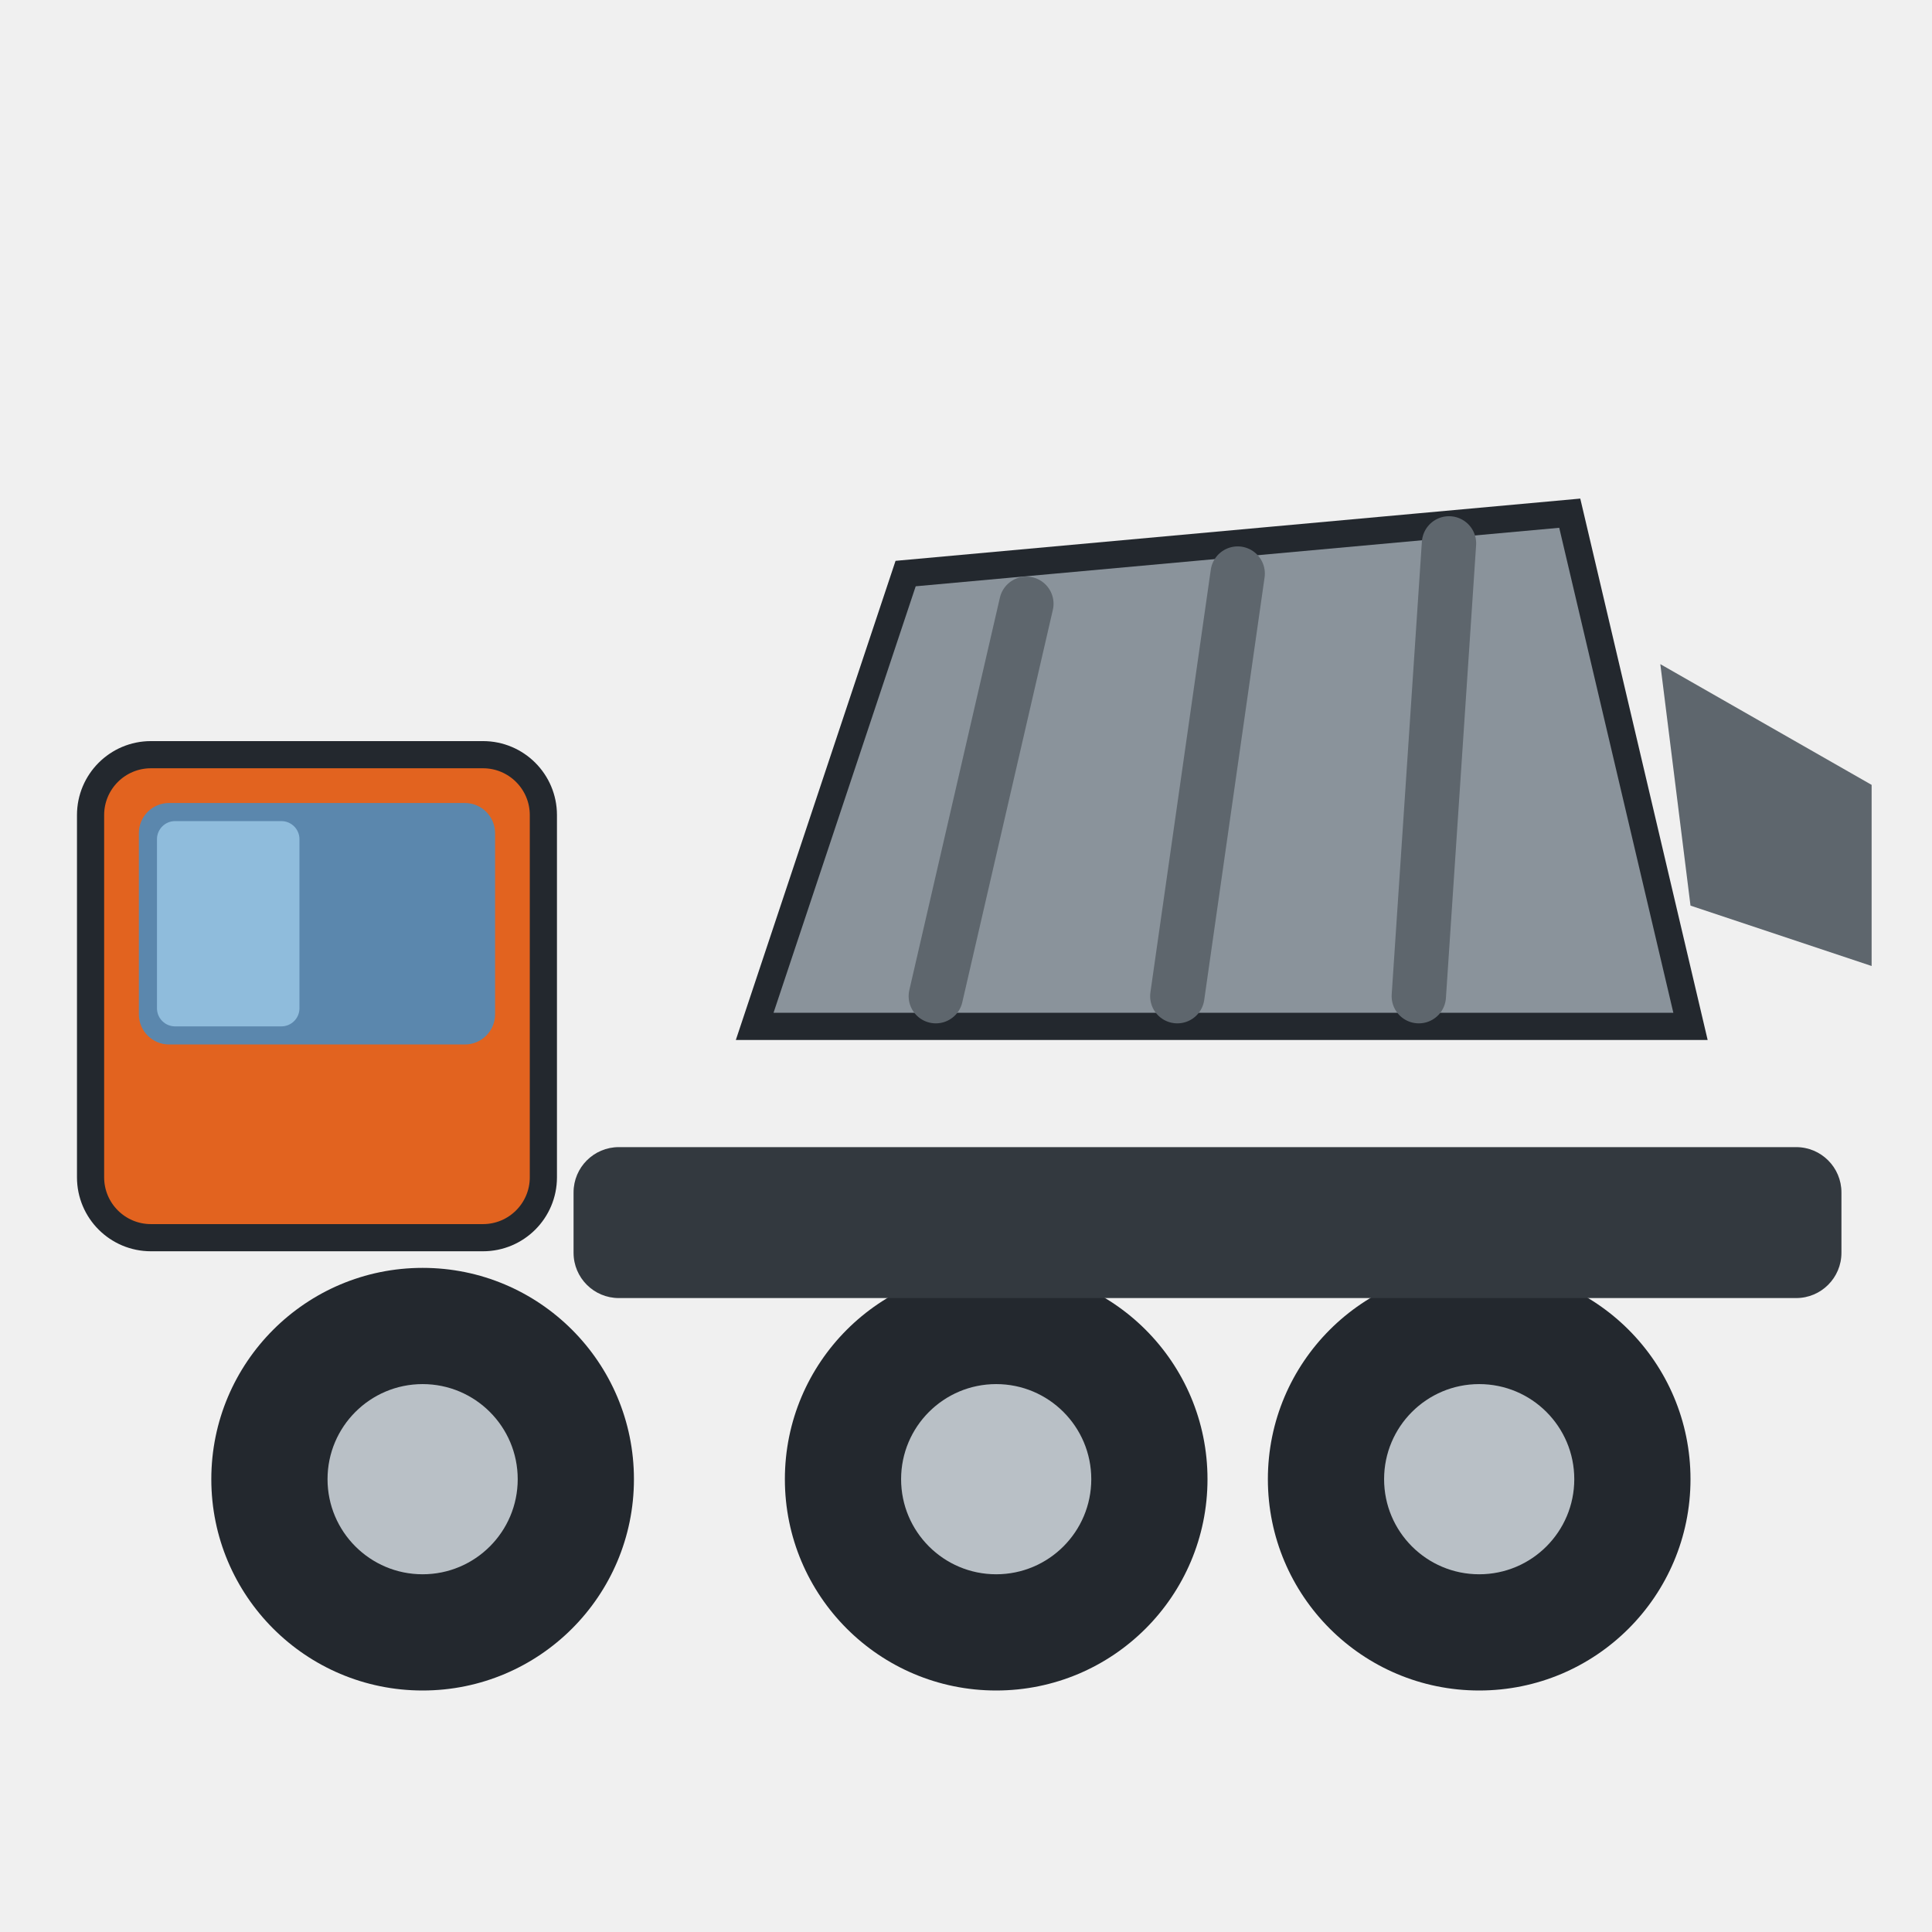
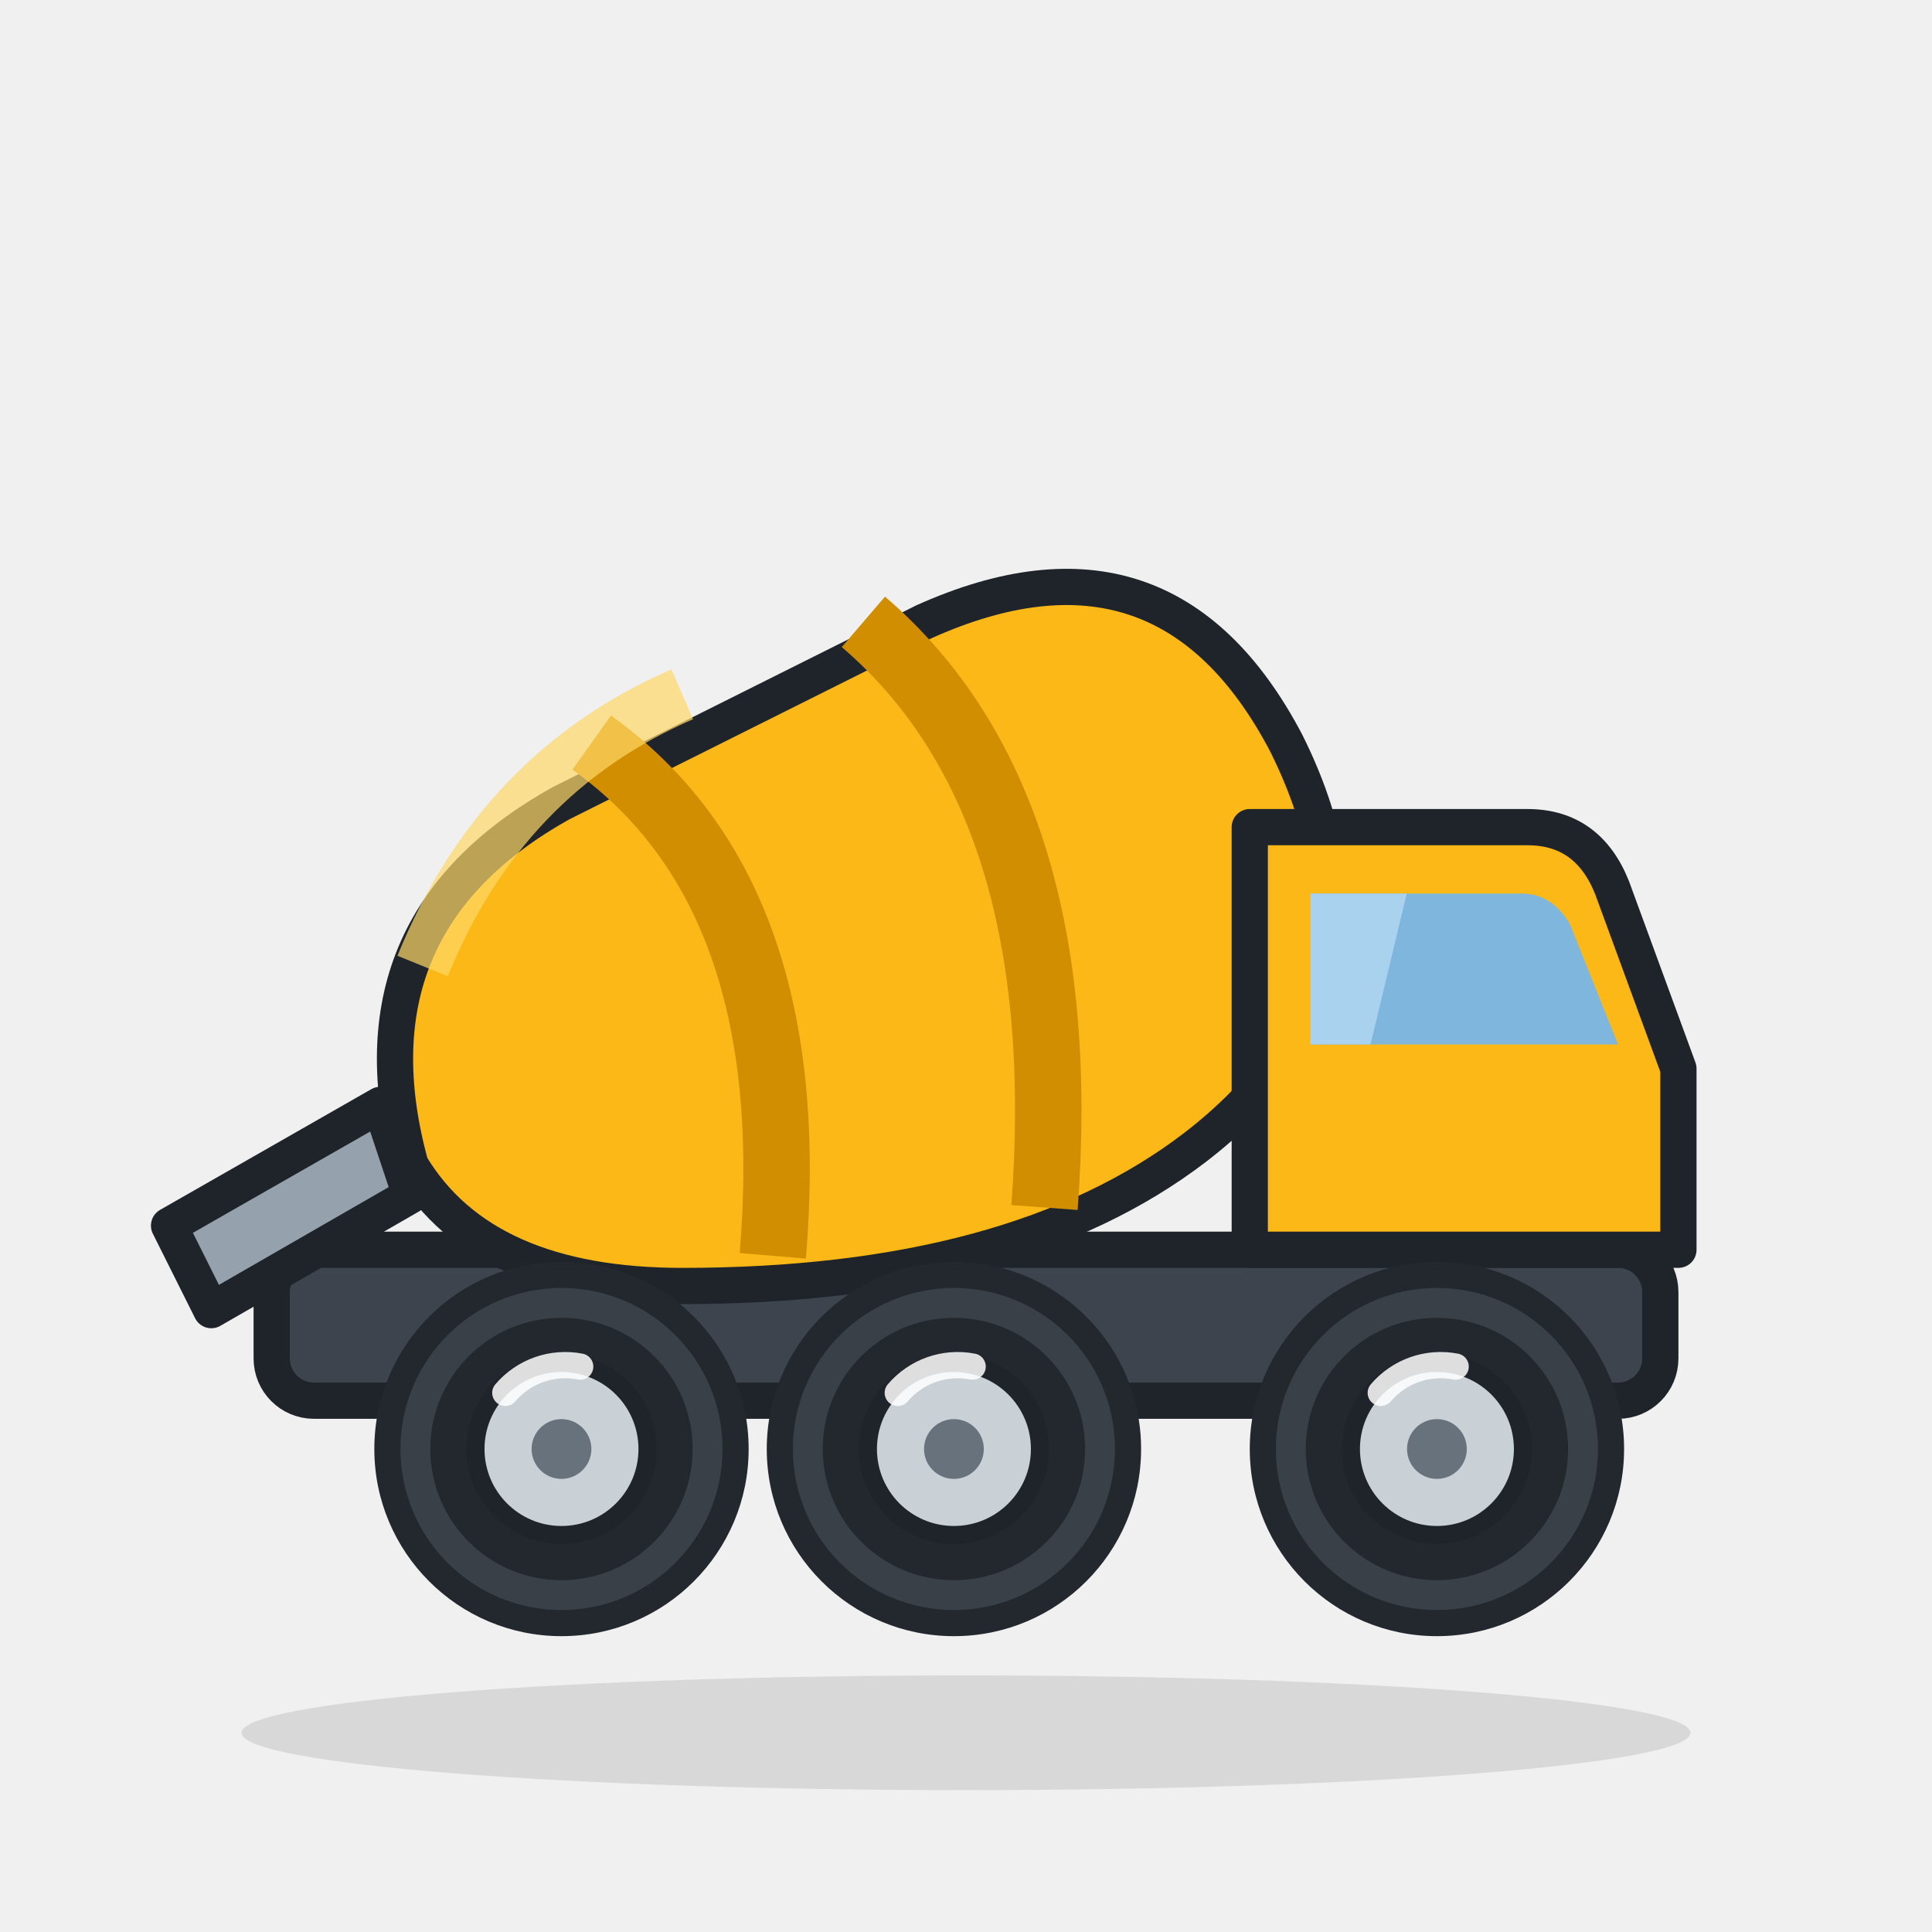
<svg xmlns="http://www.w3.org/2000/svg" viewBox="0 0 64 64">
-   <circle cx="14" cy="49" r="7" fill="#23282E" />
-   <circle cx="14" cy="49" r="3.15" fill="#B9C0C6" />
-   <circle cx="33" cy="49" r="7" fill="#23282E" />
-   <circle cx="33" cy="49" r="3.15" fill="#B9C0C6" />
-   <circle cx="49" cy="49" r="7" fill="#23282E" />
-   <circle cx="49" cy="49" r="3.15" fill="#B9C0C6" />
-   <rect x="3" y="25" width="15" height="16" rx="2" fill="#E2631F" stroke="#23282E" stroke-width="0.9" />
-   <rect x="4.6" y="26.6" width="11.8" height="8.0" rx="1" fill="#5B87AD" />
-   <rect x="5.2" y="27.2" width="4.72" height="6.8" rx="0.6" fill="#8FBCDC" />
-   <rect x="19" y="38" width="42" height="5" rx="1.5" fill="#33393F" />
-   <polygon points="25,34 30,19 52,17 56,34" fill="#8A939B" stroke="#23282E" stroke-width="0.9" />
-   <line x1="34" y1="20" x2="31" y2="33" stroke="#5E666D" stroke-width="1.8" stroke-linecap="round" />
-   <line x1="41" y1="19" x2="39" y2="33" stroke="#5E666D" stroke-width="1.8" stroke-linecap="round" />
-   <line x1="48" y1="18" x2="47" y2="33" stroke="#5E666D" stroke-width="1.8" stroke-linecap="round" />
-   <polygon points="55,22 62,26 62,32 56,30" fill="#5E666D" />
+   <ellipse cx="32" cy="57.4" rx="24" ry="1.9" fill="#000" opacity="0.10" />
+   <rect x="9" y="41.4" width="46" height="5" rx="1.4" fill="#3D444E" stroke="#1F242B" stroke-width="1.2" stroke-linejoin="round" />
+   <path d="M13.6 38.6 Q11.4 30.6 18.6 26.6 L30.6 20.6 Q38.6 17 42.6 24.6 Q46.6 32.6 39.6 38 Q33.6 42.6 22.6 42.6 Q16 42.6 13.6 38.6 Z" fill="#FBB816" stroke="#1F242B" stroke-width="1.2" stroke-linejoin="round" />
+   <path d="M19.6 24.6 Q26.6 29.6 25.6 41.6" fill="none" stroke="#D08E00" stroke-width="2.2" />
+   <path d="M28.6 20.6 Q35.6 26.6 34.6 40" fill="none" stroke="#D08E00" stroke-width="2.2" />
+   <path d="M14 32 Q16.6 25.6 22.6 23" fill="none" stroke="#FFD766" stroke-width="1.8" opacity="0.7" />
+   <path d="M12.6 36.6 L5.6 40.6 L7 43.4 L13.6 39.6 Z" fill="#95A1AC" stroke="#1F242B" stroke-width="1.2" stroke-linejoin="round" />
+   <path d="M41.4 41.4 L41.4 27.4 L50.6 27.4 Q52.6 27.4 53.4 29.4 L55.6 35.4 L55.6 41.4 Z" fill="#FBB816" stroke="#1F242B" stroke-width="1.2" stroke-linejoin="round" />
+   <path d="M43.4 29.6 L50.4 29.6 Q51.4 29.6 52 30.6 L53.6 34.6 L43.4 34.6 Z" fill="#7FB6DD" />
+   <path d="M43.4 29.6 L46.6 29.6 L45.4 34.6 L43.4 34.6 Z" fill="#A9D2EF" />
+   <circle cx="18.6" cy="48" r="6.2" fill="#23272E" />
+   <circle cx="18.6" cy="48" r="4.84" fill="none" stroke="#3A4047" stroke-width="0.99" />
+   <circle cx="18.6" cy="48" r="2.85" fill="#C9D0D6" stroke="#1F242B" stroke-width="0.6" />
+   <path d="M16.74 46.14 A 2.60 2.60 0 0 1 19.22 45.27" fill="none" stroke="#FFFFFF" stroke-width="0.87" stroke-linecap="round" opacity="0.85" />
+   <circle cx="18.6" cy="48" r="0.99" fill="#67727D" />
+   <circle cx="31.6" cy="48" r="6.2" fill="#23272E" />
+   <circle cx="31.6" cy="48" r="4.84" fill="none" stroke="#3A4047" stroke-width="0.99" />
+   <circle cx="31.6" cy="48" r="2.85" fill="#C9D0D6" stroke="#1F242B" stroke-width="0.6" />
+   <path d="M29.74 46.14 A 2.60 2.60 0 0 1 32.22 45.27" fill="none" stroke="#FFFFFF" stroke-width="0.87" stroke-linecap="round" opacity="0.85" />
+   <circle cx="31.6" cy="48" r="0.99" fill="#67727D" />
+   <circle cx="47.6" cy="48" r="6.2" fill="#23272E" />
+   <circle cx="47.6" cy="48" r="4.84" fill="none" stroke="#3A4047" stroke-width="0.99" />
+   <circle cx="47.6" cy="48" r="2.85" fill="#C9D0D6" stroke="#1F242B" stroke-width="0.6" />
+   <path d="M45.74 46.14 A 2.60 2.60 0 0 1 48.22 45.27" fill="none" stroke="#FFFFFF" stroke-width="0.87" stroke-linecap="round" opacity="0.85" />
+   <circle cx="47.6" cy="48" r="0.99" fill="#67727D" />
</svg>
